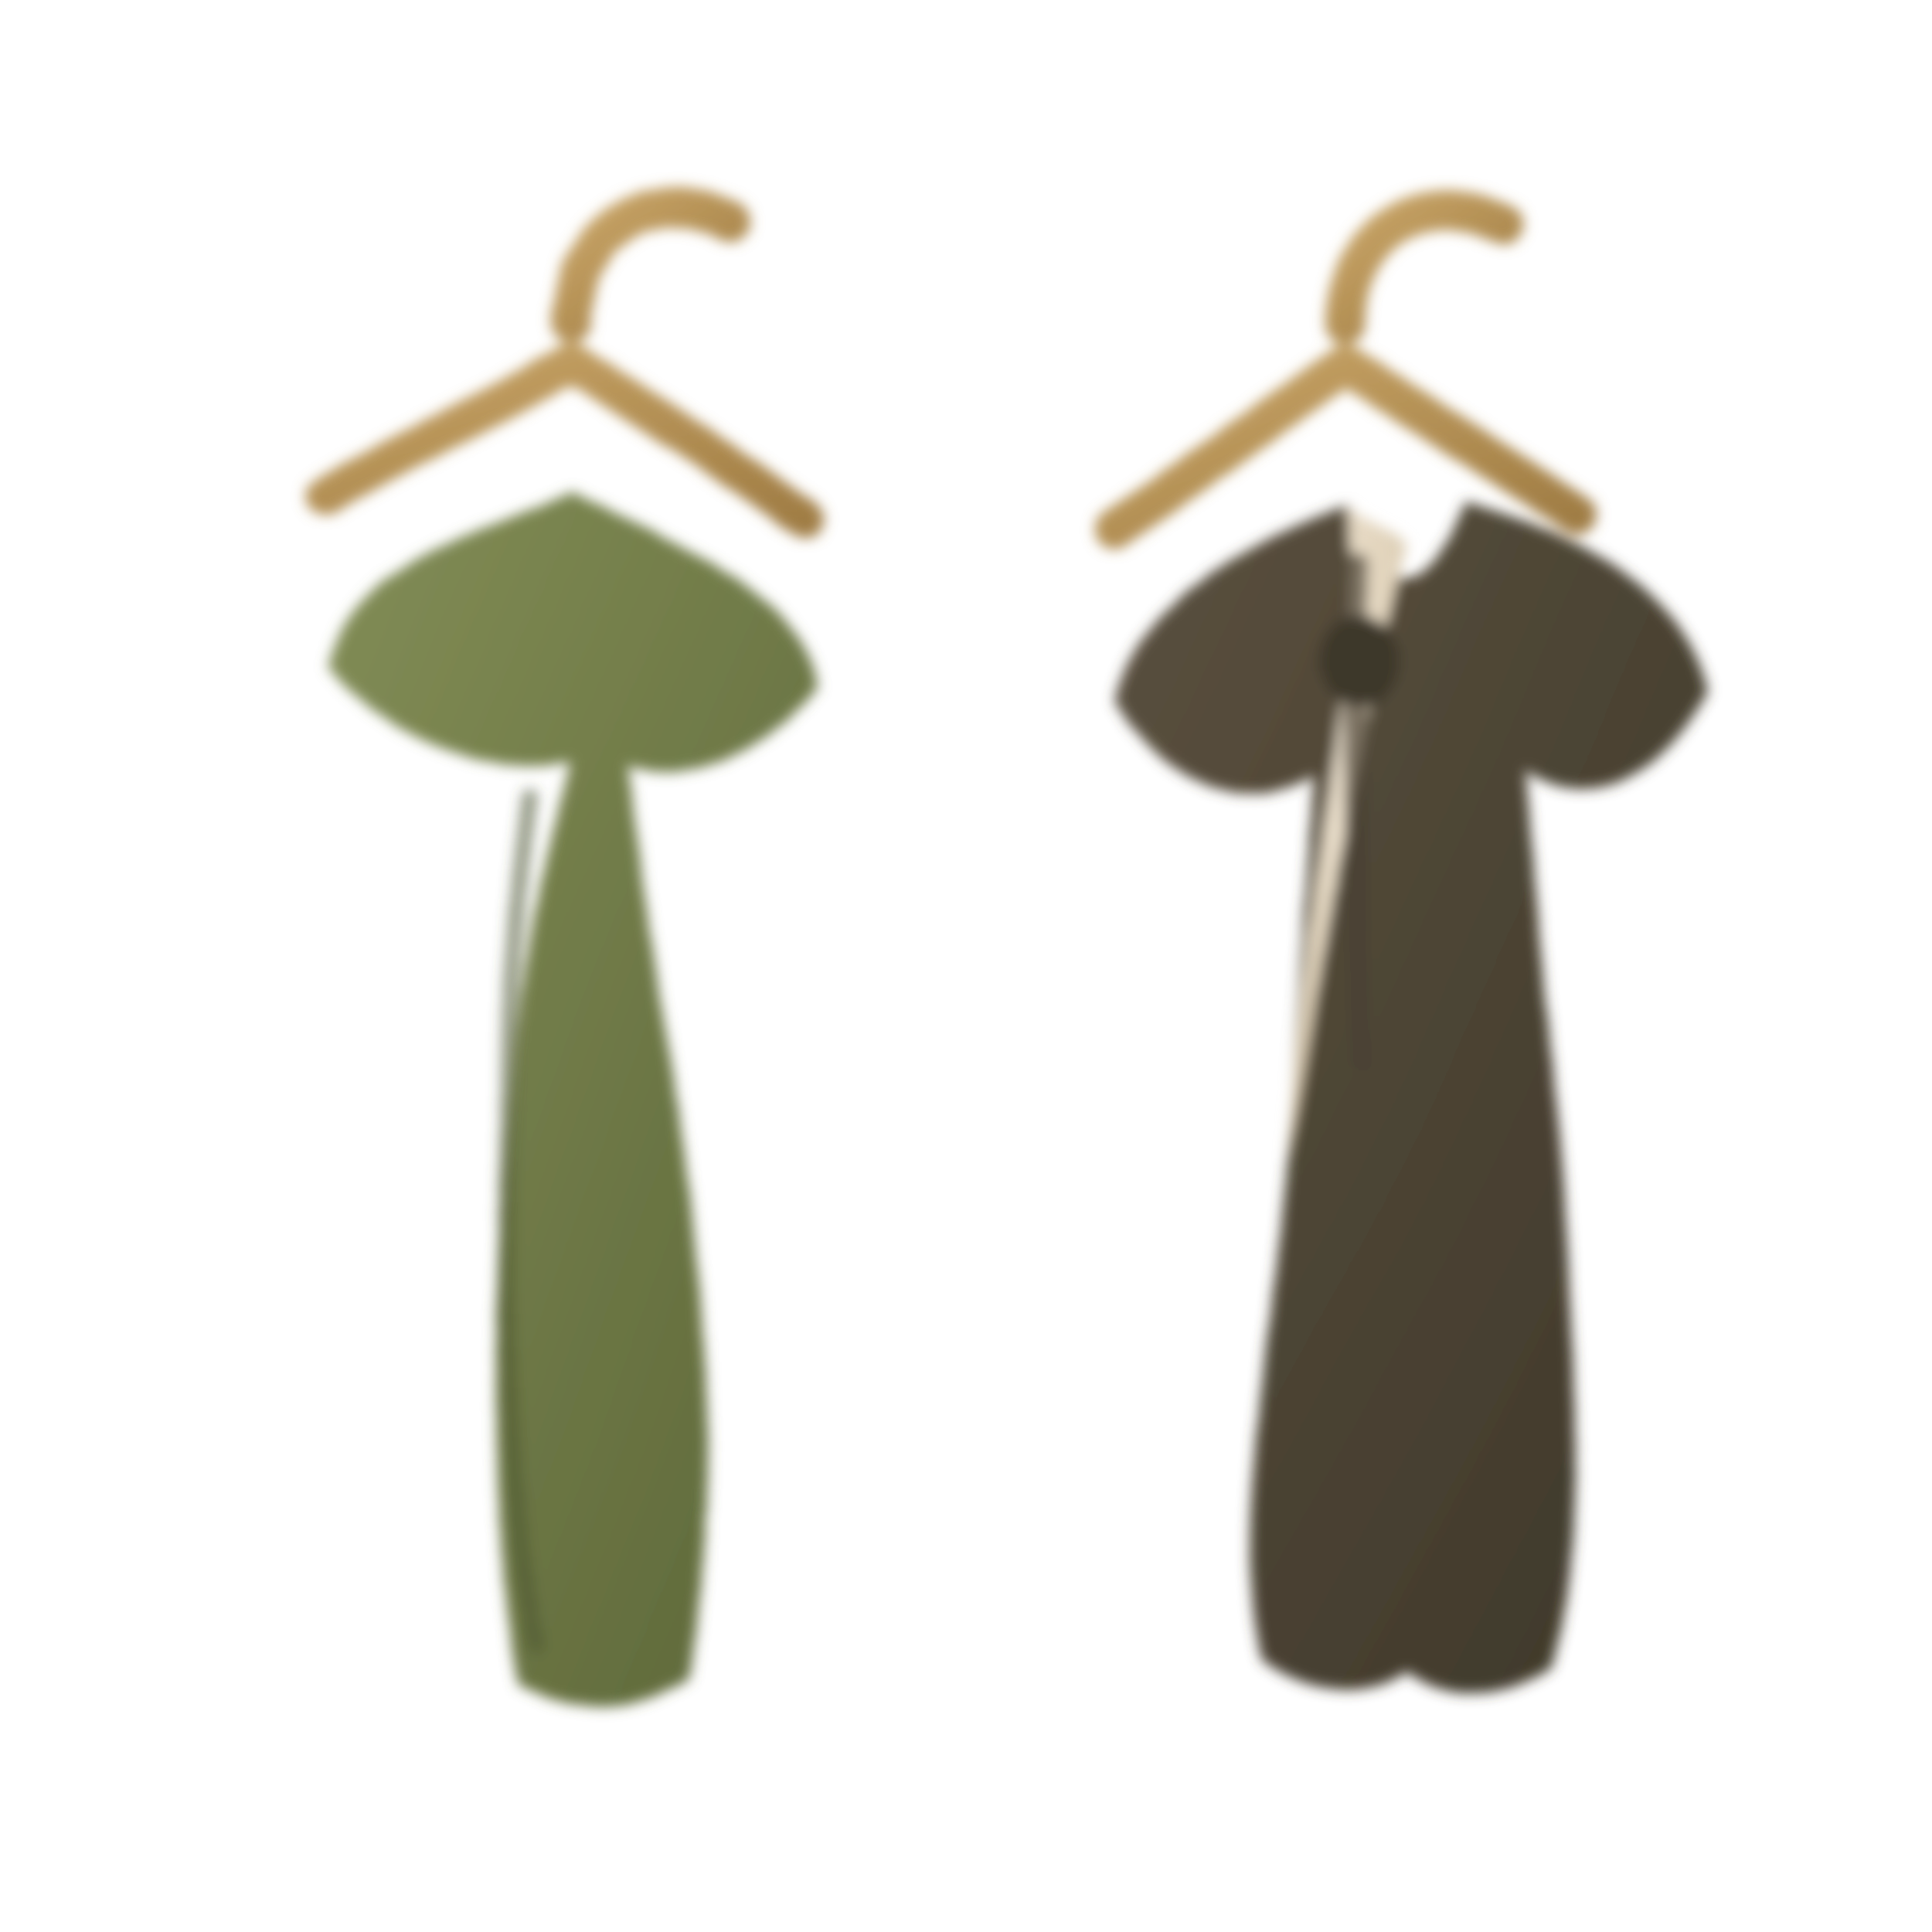
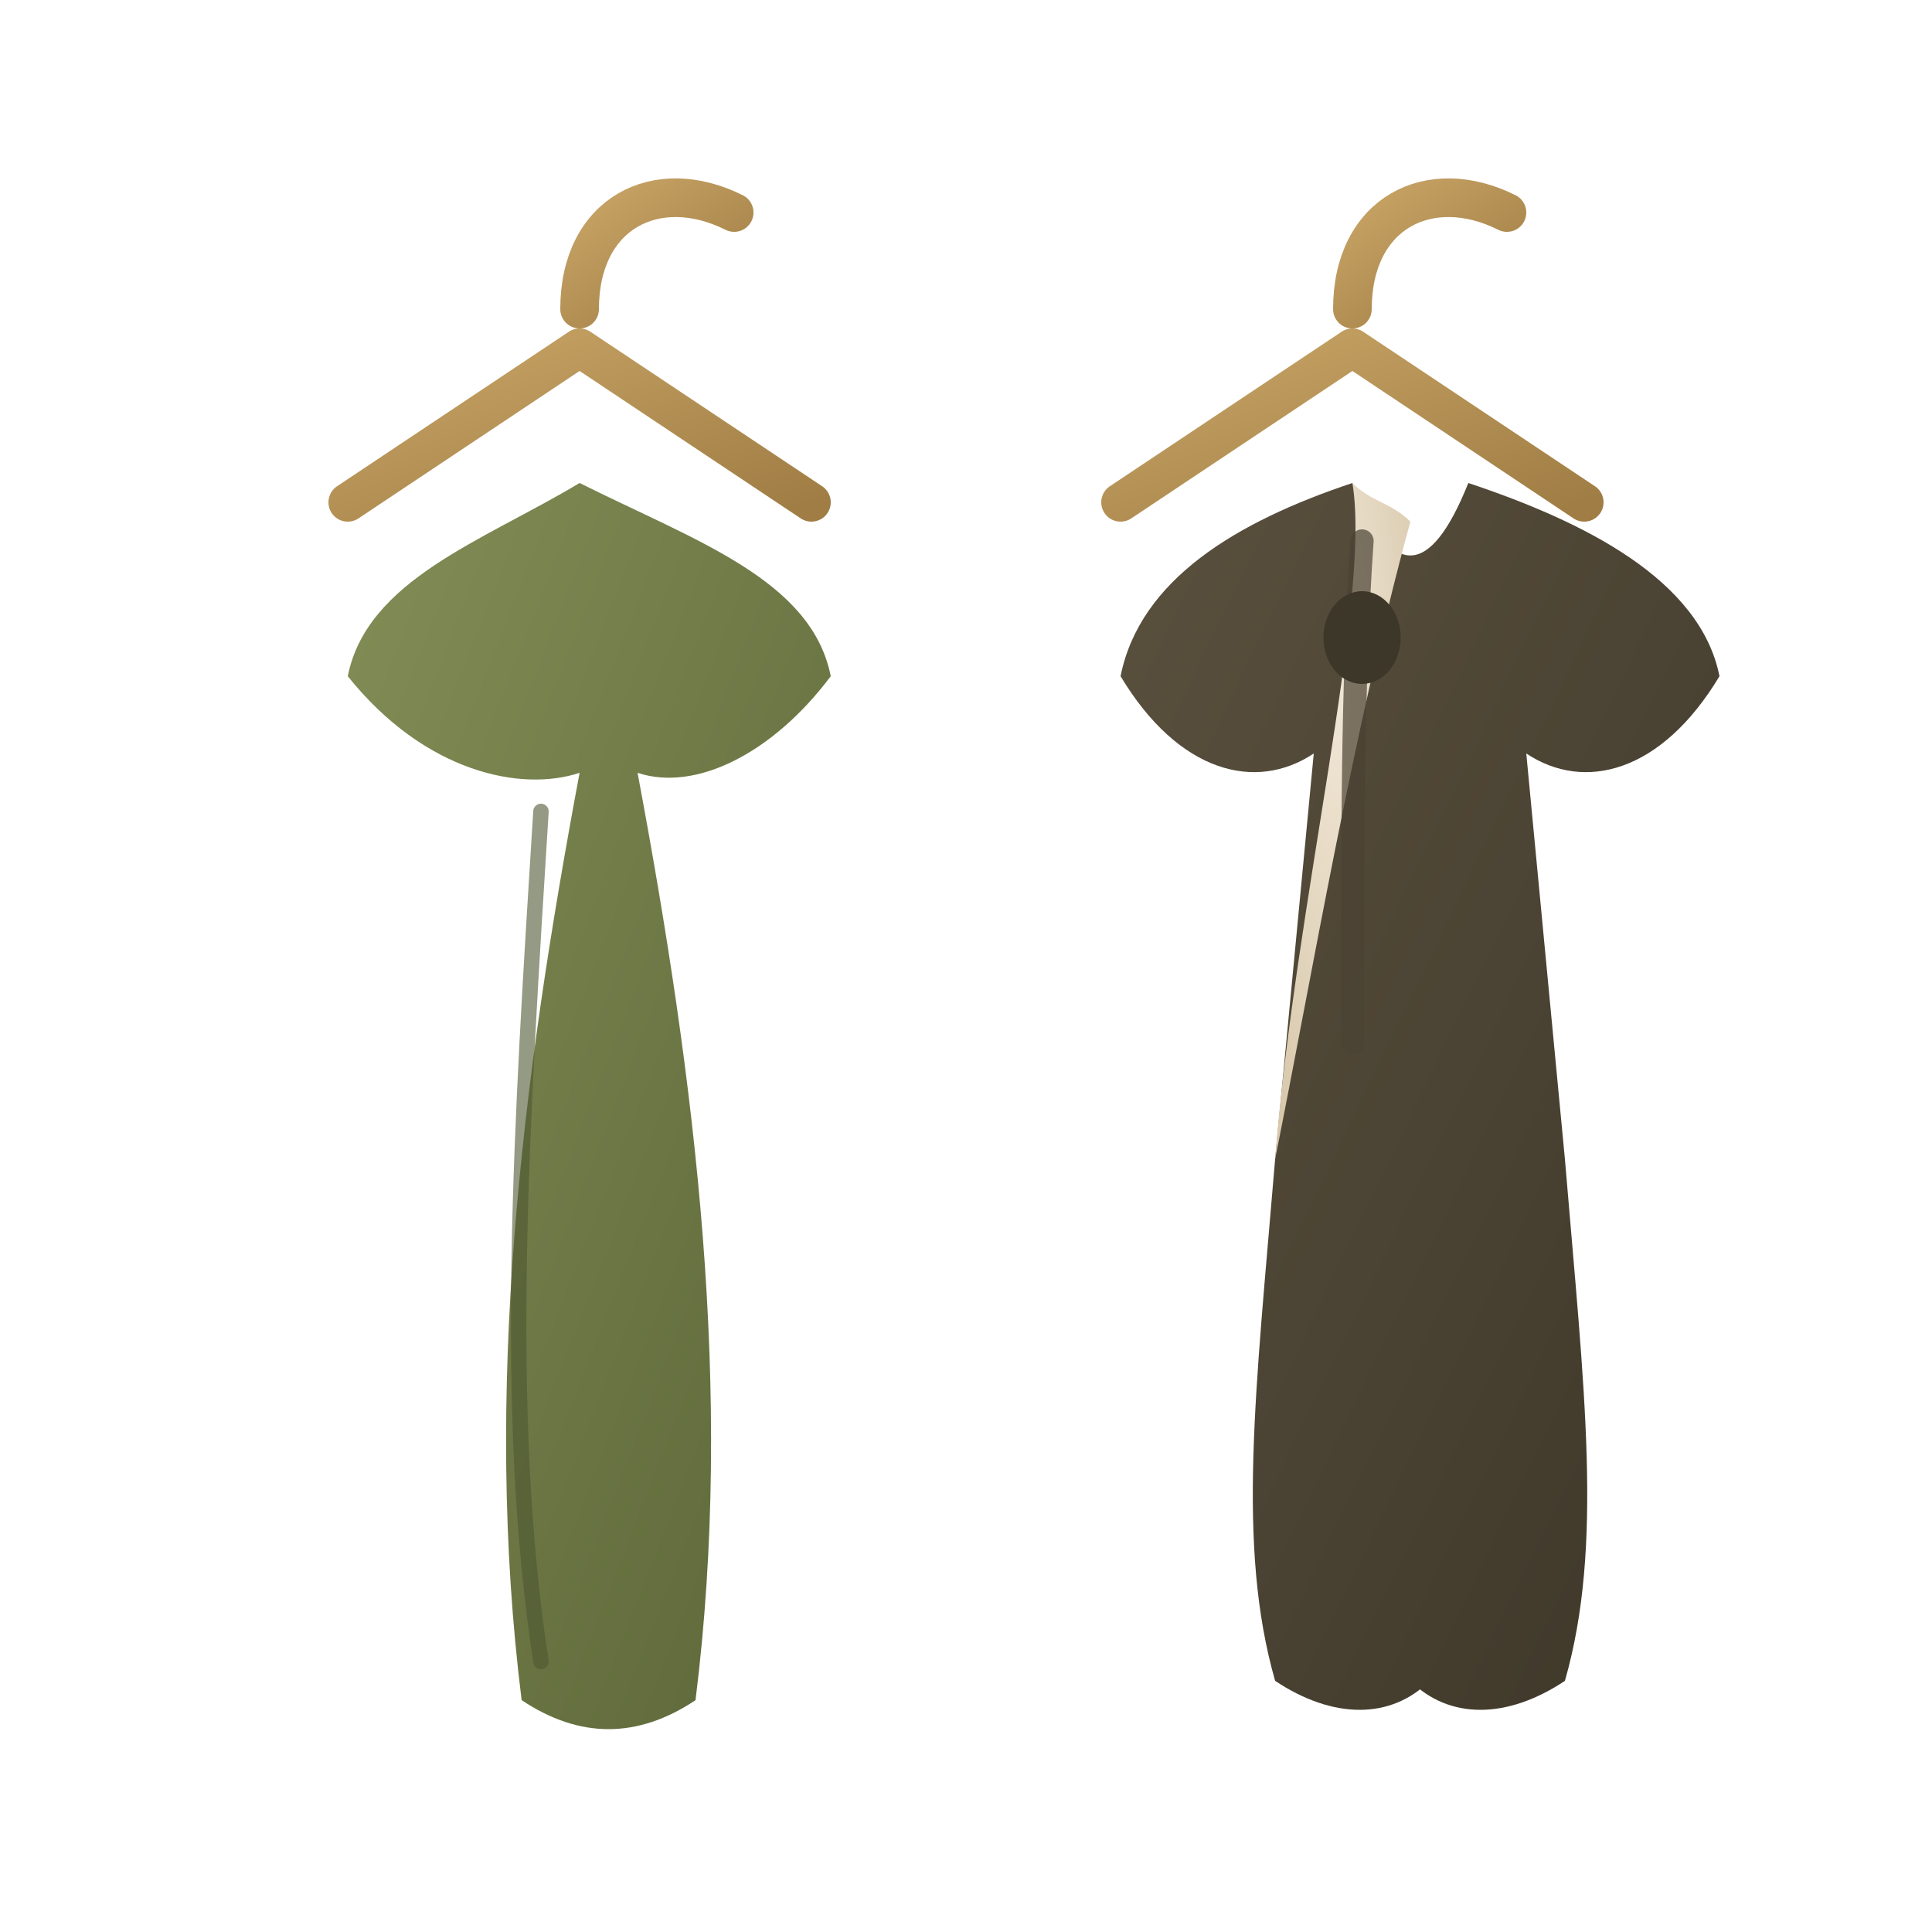
<svg xmlns="http://www.w3.org/2000/svg" width="256" height="256" viewBox="0 0 100 100" role="img" aria-label="Вечернее платье и смокинг на вешалках">
  <defs>
-     <filter id="wc-attire" x="-20%" y="-20%" width="140%" height="140%">
-       <feTurbulence type="fractalNoise" baseFrequency="0.014" numOctaves="3" seed="55" result="n" />
-       <feDisplacementMap in="SourceGraphic" in2="n" scale="5" xChannelSelector="R" yChannelSelector="G" />
-       <feGaussianBlur stdDeviation="0.35" />
-     </filter>
    <linearGradient id="attire-dress" x1="0%" y1="0%" x2="100%" y2="100%">
      <stop offset="0%" stop-color="#828d56" />
      <stop offset="100%" stop-color="#5c6638" />
    </linearGradient>
    <linearGradient id="attire-suit" x1="0%" y1="0%" x2="100%" y2="100%">
      <stop offset="0%" stop-color="#5a503e" />
      <stop offset="100%" stop-color="#3d3729" />
    </linearGradient>
    <radialGradient id="attire-shirt" cx="45%" cy="30%" r="75%">
      <stop offset="0%" stop-color="#f1e7d6" />
      <stop offset="100%" stop-color="#d8c8ac" />
    </radialGradient>
    <linearGradient id="attire-gold" x1="0%" y1="0%" x2="100%" y2="100%">
      <stop offset="0%" stop-color="#c8a466" />
      <stop offset="100%" stop-color="#a07d44" />
    </linearGradient>
  </defs>
-   <g filter="url(#wc-attire)">
+   <g>
    <path d="M30 16 C30 11 34 9 38 11" fill="none" stroke="url(#attire-gold)" stroke-width="2" stroke-linecap="round" />
    <path d="M70 16 C70 11 74 9 78 11" fill="none" stroke="url(#attire-gold)" stroke-width="2" stroke-linecap="round" />
    <path d="M18 26 L30 18 L42 26" fill="none" stroke="url(#attire-gold)" stroke-width="2" stroke-linecap="round" stroke-linejoin="round" />
    <path d="M58 26 L70 18 L82 26" fill="none" stroke="url(#attire-gold)" stroke-width="2" stroke-linecap="round" stroke-linejoin="round" />
    <path d="M30 25 C25 28 19 30 18 35 C22 40 27 41 30 40 C27 56 25 72 27 88 C30 90 33 90 36 88 C38 72 36 56 33 40 C36 41 40 39 43 35 C42 30 36 28 30 25 Z" fill="url(#attire-dress)" />
    <path d="M28 42 C27 58 26 73 28 86" fill="none" stroke="#4d5630" stroke-width="0.8" stroke-linecap="round" opacity="0.6" />
    <path d="M70 25 C64 27 59 30 58 35 C61 40 65 41 68 39 L66 60 C65 72 64 80 66 87 C69 89 72 89 74 87 L73 60 L72 60 L73 87 C75 89 78 89 81 87 C83 80 82 72 81 60 L79 39 C82 41 86 40 89 35 C88 30 82 27 76 25 C74 30 72 30 70 25 Z" fill="url(#attire-suit)" />
    <path d="M70 25 C71 31 67 47 66 60 C68 50 70 38 73 27 C72 26 71 26 70 25 Z" fill="url(#attire-shirt)" />
    <path d="M70.5 28 C70 35 70 44 70 54" fill="none" stroke="#4a4233" stroke-width="1.2" stroke-linecap="round" opacity="0.7" />
    <ellipse cx="70.5" cy="33" rx="2" ry="2.4" fill="#3d3729" />
  </g>
</svg>
